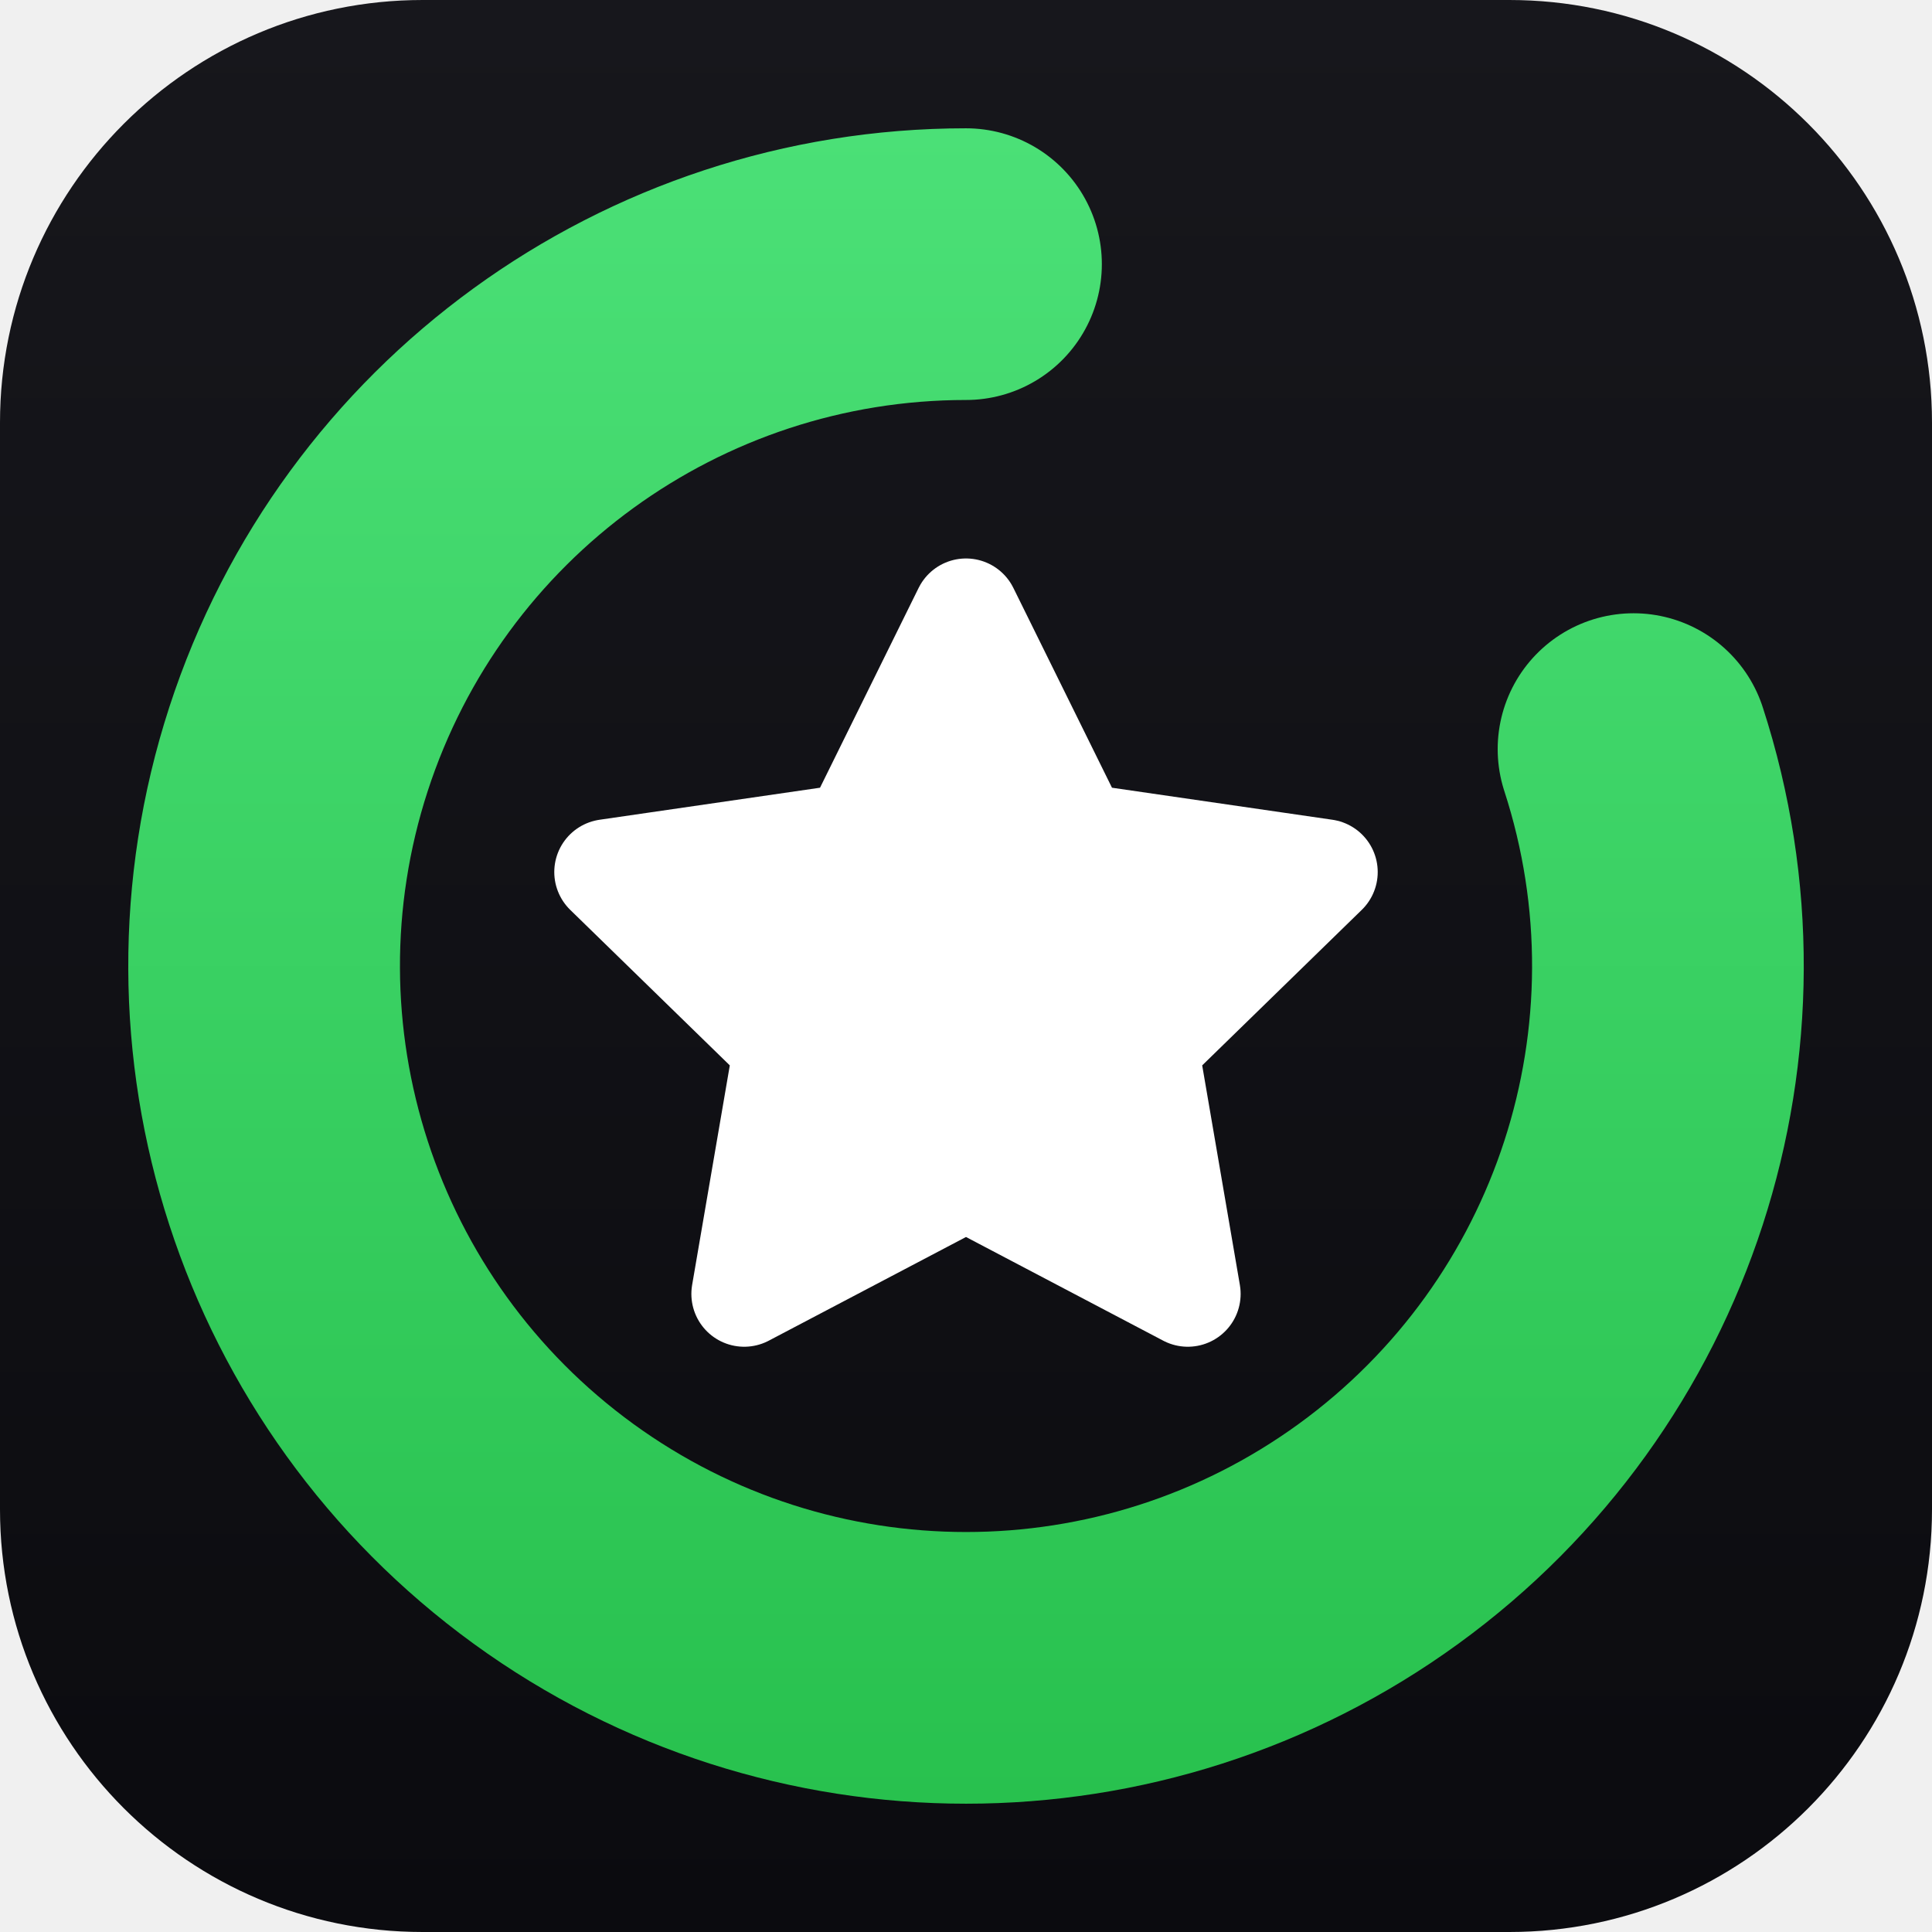
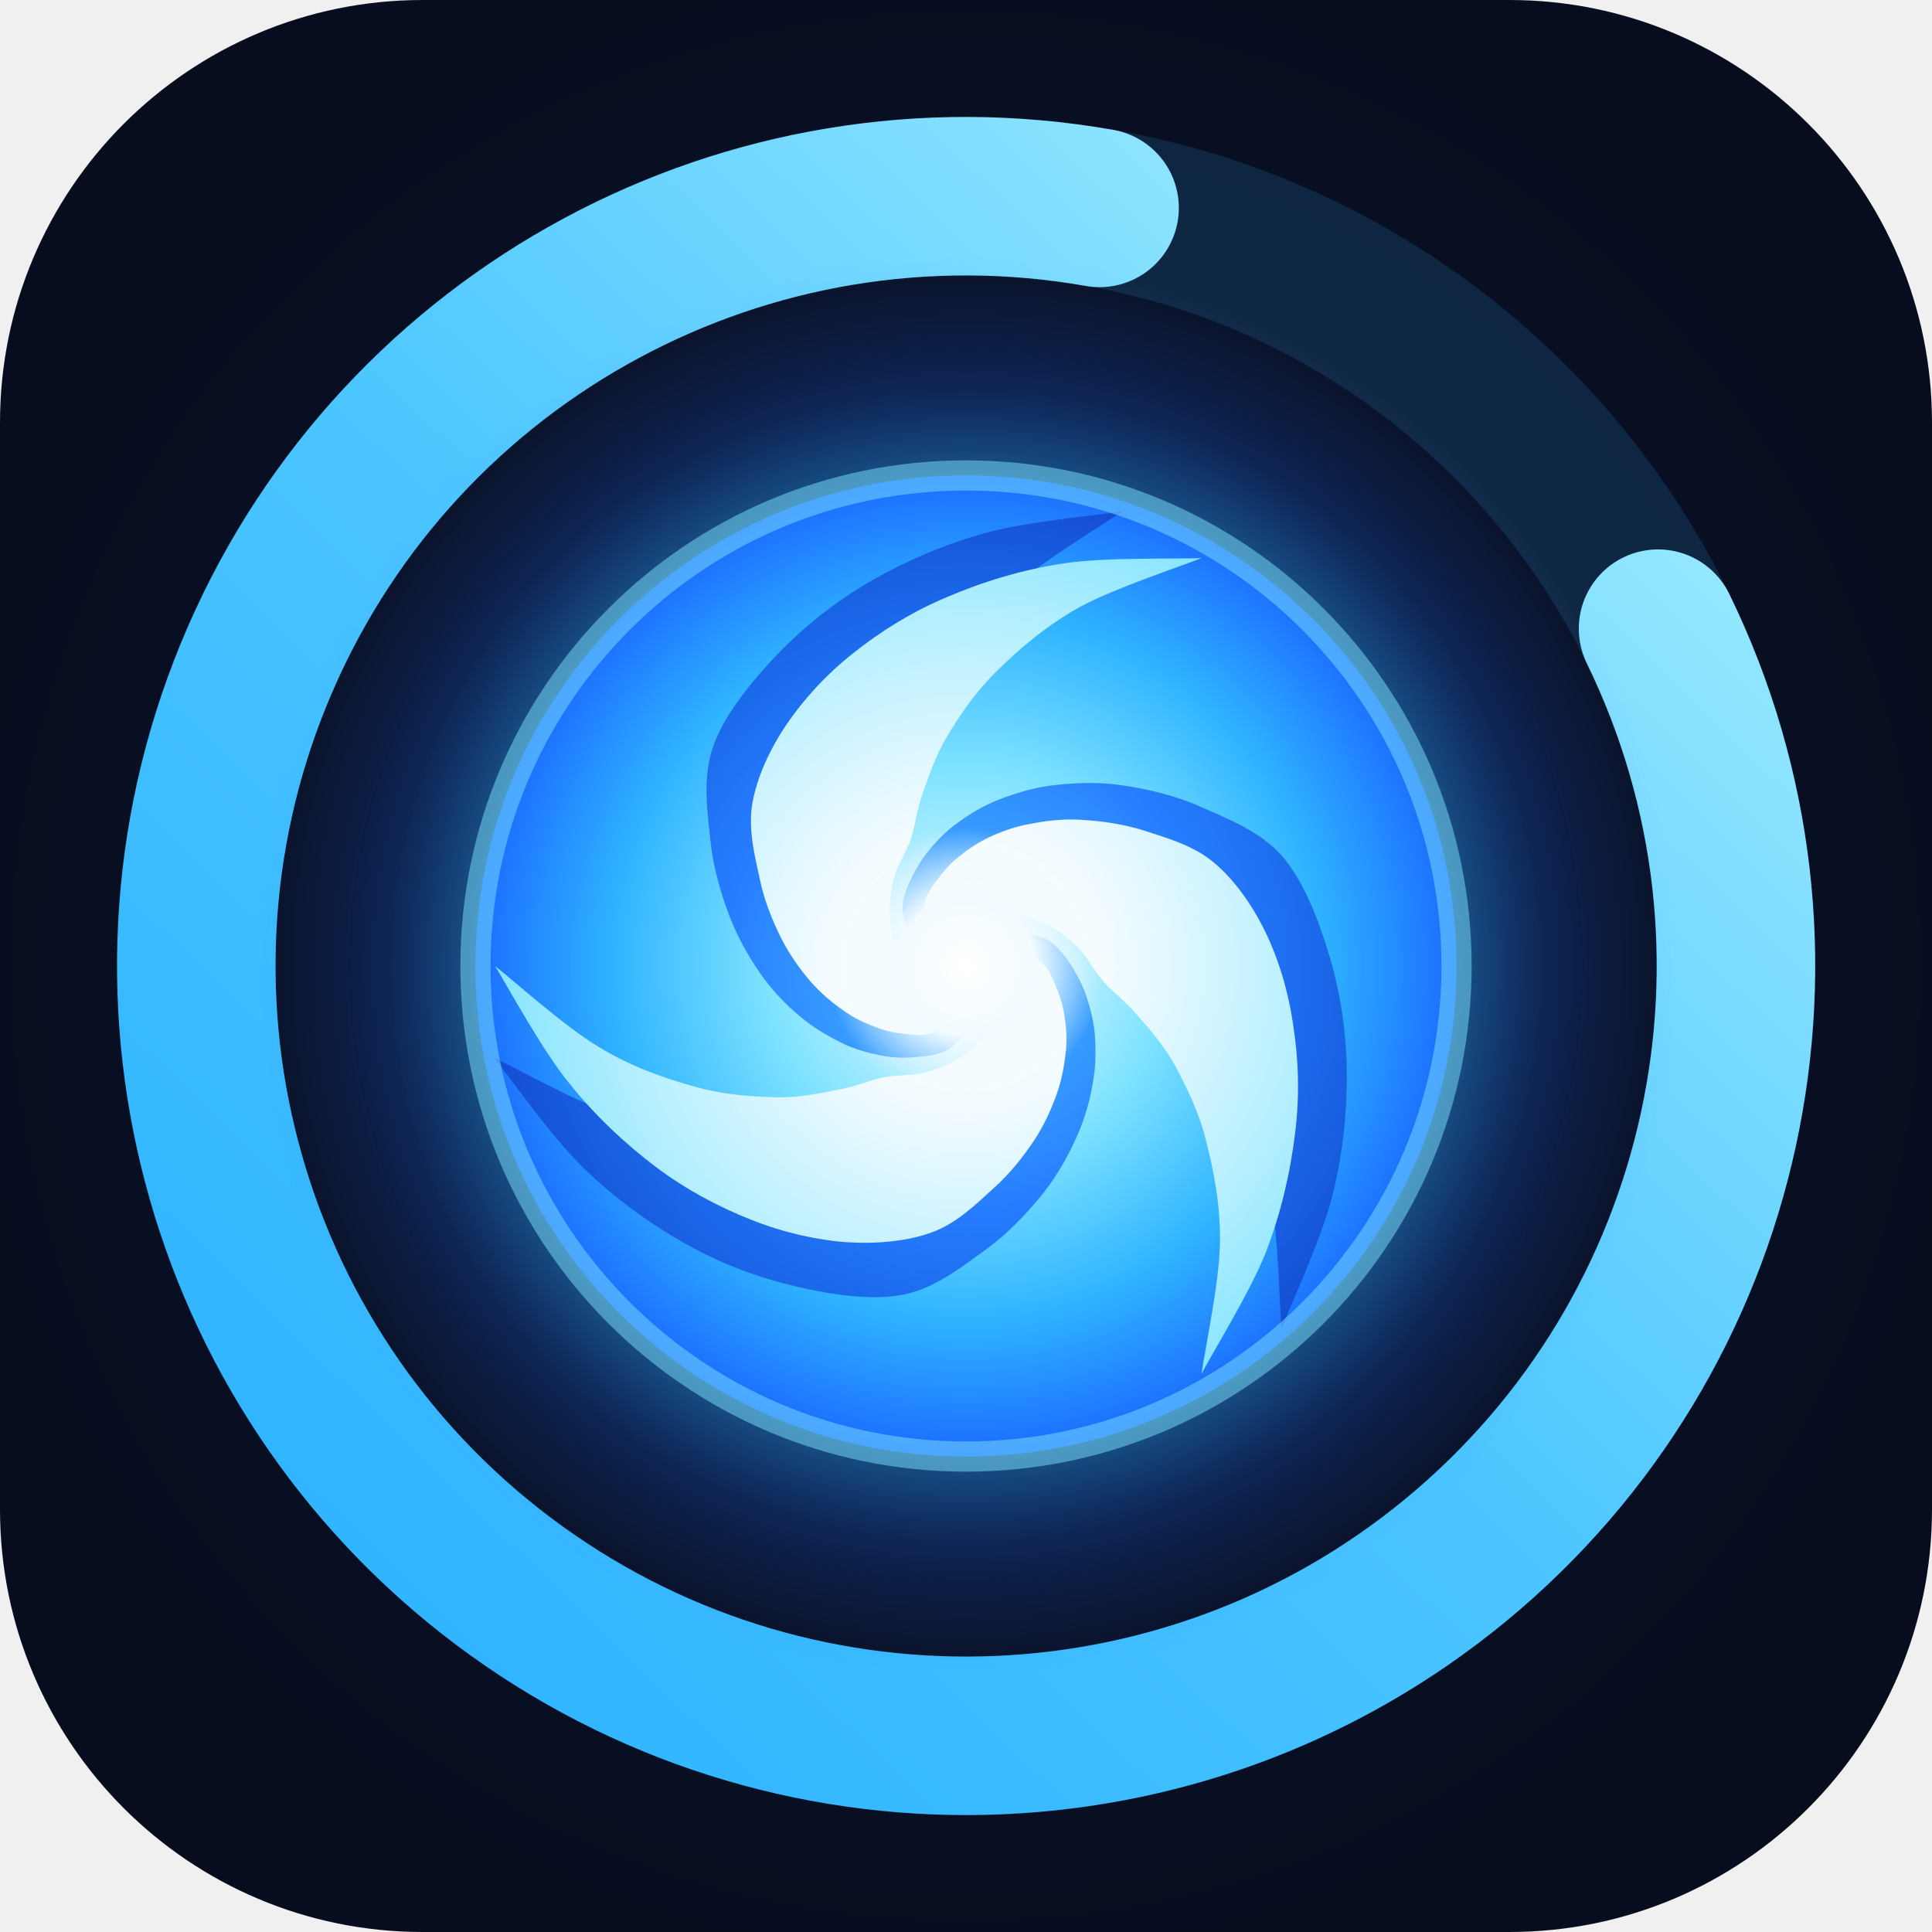
<svg xmlns="http://www.w3.org/2000/svg" viewBox="0 0 512 512">
  <defs>
-     <linearGradient id="bg" x1="0" y1="0" x2="0" y2="1">
-       <stop offset="0" stop-color="#17171c" />
-       <stop offset="1" stop-color="#0b0b0f" />
-     </linearGradient>
-     <linearGradient id="ring" gradientUnits="userSpaceOnUse" x1="0" y1="34" x2="0" y2="478">
-       <stop offset="0" stop-color="#4be077" />
-       <stop offset="1" stop-color="#28c14e" />
+     <radialGradient id="bg" cx=".5" cy=".5" r=".72">
+       <stop offset="0" stop-color="#0d1630" />
+       <stop offset="1" stop-color="#060b1a" />
+     </radialGradient>
+     <radialGradient id="halo" gradientUnits="userSpaceOnUse" cx="256" cy="256" r="188.5">
+       <stop offset=".66" stop-color="#2fb4ff" stop-opacity=".5" />
+       <stop offset=".82" stop-color="#1b6dff" stop-opacity=".2" />
+       <stop offset="1" stop-color="#1b6dff" stop-opacity="0" />
+     </radialGradient>
+     <radialGradient id="orb" gradientUnits="userSpaceOnUse" cx="256" cy="256" r="130">
+       <stop offset="0" stop-color="#f2fbff" />
+       <stop offset=".14" stop-color="#cdf3ff" />
+       <stop offset=".4" stop-color="#7fe3ff" />
+       <stop offset=".72" stop-color="#2fb4ff" />
+       <stop offset="1" stop-color="#1b6dff" />
+     </radialGradient>
+     <radialGradient id="lite" gradientUnits="userSpaceOnUse" cx="256" cy="256" r="130">
+       <stop offset="0" stop-color="#ffffff" />
+       <stop offset=".3" stop-color="#f2fbff" />
+       <stop offset=".7" stop-color="#b6efff" />
+       <stop offset="1" stop-color="#7fe3ff" />
+     </radialGradient>
+     <radialGradient id="deep" gradientUnits="userSpaceOnUse" cx="256" cy="256" r="130">
+       <stop offset="0" stop-color="#2fb4ff" />
+       <stop offset=".5" stop-color="#1b6dff" />
+       <stop offset="1" stop-color="#1346c8" />
+     </radialGradient>
+     <radialGradient id="core" cx=".5" cy=".5" r=".5">
+       <stop offset="0" stop-color="#ffffff" />
+       <stop offset=".5" stop-color="#f2fbff" />
+       <stop offset="1" stop-color="#f2fbff" stop-opacity="0" />
+     </radialGradient>
+     <linearGradient id="ring" gradientUnits="userSpaceOnUse" x1="420" y1="90" x2="92" y2="430">
+       <stop offset="0" stop-color="#9aeaff" />
+       <stop offset=".5" stop-color="#4cc6ff" />
+       <stop offset="1" stop-color="#2fb4ff" />
    </linearGradient>
  </defs>
  <rect width="512" height="512" rx="112" fill="url(#bg)" />
-   <path d="M432.9 198.52A186 186 0 1 1 256 70" fill="none" stroke="url(#ring)" stroke-width="72" stroke-linecap="round" />
-   <polygon points="256,162 285.39,221.55 351.11,231.1 303.55,277.45 314.78,342.9 256,312 197.22,342.9 208.45,277.45 160.89,231.1 226.61,221.55" fill="#fff" stroke="#fff" stroke-width="28" stroke-linejoin="round" />
+   <circle cx="256" cy="256" r="204" fill="none" stroke="#2fb4ff" stroke-opacity=".14" stroke-width="42" />
+   <path d="M439.4 166.6A204 204 0 1 1 291.4 55.1" fill="none" stroke="url(#ring)" stroke-width="42" stroke-linecap="round" />
+   <circle cx="256" cy="256" r="188.5" fill="url(#halo)" />
+   <circle cx="256" cy="256" r="130" fill="url(#orb)" />
+   <path fill="url(#deep)" fill-opacity=".85" d="M265.7 248.9c1-.2 3.8-1.5 5.9-1.4c2.1 0 4.6 .7 6.6 1.9c1.9 1.3 3.6 3.4 5.2 5.7c1.5 2.3 3.1 5 4.2 8.1c1.1 3.1 2.1 6.6 2.5 10.5c.3 3.8 .4 8.2-.4 12.7c-.7 4.6-2 9.5-4.2 14.5c-2.2 5-5.1 10.3-9.1 15.4c-4.1 5-9 10.4-15.1 14.8c-6.2 4.5-13.5 10.3-21.9 12c-8.3 1.6-18.6 .1-28.2-2.1c-9.5-2.2-19.6-5.8-29-11.1c-9.4-5.2-18.9-12-27.5-20.3c-8.5-8.2-19.8-24.4-23.8-29.3c5.4 2.5 22.3 12 32.3 15.2c10 3.2 19.7 3.9 27.9 4.1c8.2 .2 15.4-1.4 21.4-2.9c6-1.5 10.3-5 14.8-6.2c4.5-1.1 8.6-.1 12.4-.6c3.7-.6 7.2-1.5 10.2-2.7c3-1.2 5.6-2.8 7.8-4.4c2.2-1.6 3.9-3.5 5.4-5.3c1.4-1.7 2.5-3.6 3.3-5.4c.8-1.8 1.2-3.5 1.5-5.2c.3-1.6 .3-3.1 .2-4.5c-.1-1.4-.7-2.4-.9-3.8c-.2-1.3-.1-2.8-.3-4.4c-.3-1.6-1-4.4-1.2-5.3zM257.3 267.9c-.3 1-.6 4.1-1.7 5.9c-1.1 1.7-2.9 3.6-5 4.7c-2.1 1-4.7 1.4-7.5 1.6c-2.8 .3-5.9 .3-9.1-.3c-3.2-.6-6.8-1.5-10.3-3.1c-3.5-1.7-7.3-3.8-10.9-6.7c-3.6-2.9-7.3-6.5-10.5-10.9c-3.2-4.4-6.3-9.6-8.7-15.6c-2.3-6-4.5-12.9-5.3-20.5c-.8-7.6-2.2-16.8 .6-24.9c2.7-8 9.2-16.2 15.9-23.4c6.6-7.1 14.8-14 24.1-19.6c9.2-5.5 19.8-10.3 31.3-13.6c11.4-3.3 31.1-5 37.3-6c-4.9 3.4-21.5 13.3-29.3 20.4c-7.8 7.1-13.2 15-17.5 22.1c-4.3 7-6.5 14-8.2 20c-1.7 6-.8 11.4-2 15.9c-1.3 4.5-4.3 7.5-5.7 11c-1.4 3.6-2.3 7-2.8 10.2c-.4 3.2-.3 6.2 0 8.9c.3 2.8 1 5.2 1.8 7.4c.8 2.1 1.9 4 3.1 5.5c1.1 1.6 2.4 2.9 3.7 4c1.2 1 2.6 1.8 3.8 2.4c1.3 .6 2.4 .6 3.7 1.1c1.3 .5 2.5 1.3 4 1.9c1.6 .6 4.3 1.4 5.2 1.6zM245 251.1c-.7-.7-3.2-2.5-4.2-4.3c-1-1.9-1.7-4.4-1.6-6.7c.1-2.3 1.1-4.8 2.3-7.3c1.2-2.5 2.8-5.2 4.9-7.7c2.1-2.6 4.7-5.2 7.9-7.4c3.1-2.3 6.9-4.5 11.2-6.1c4.3-1.6 9.2-3.1 14.6-3.6c5.5-.6 11.5-.8 17.9 .2c6.4 1 13.5 2.6 20.4 5.7c7 3.1 15.7 6.5 21.3 12.9c5.6 6.4 9.4 16.1 12.3 25.5c2.9 9.3 4.7 19.9 4.9 30.6c.2 10.8-.9 22.4-3.8 34c-2.9 11.5-11.3 29.4-13.5 35.3c-.5-6-.8-25.3-3-35.6c-2.2-10.3-6.4-19-10.4-26.2c-3.9-7.2-8.9-12.6-13.2-17.1c-4.3-4.5-9.5-6.3-12.8-9.7c-3.2-3.3-4.3-7.4-6.7-10.4c-2.4-3-4.9-5.5-7.4-7.5c-2.6-2-5.2-3.4-7.7-4.5c-2.5-1.1-5-1.7-7.3-2.1c-2.3-.4-4.4-.3-6.4-.1c-1.9 .1-3.7 .6-5.2 1.2c-1.5 .6-2.9 1.4-4 2.1c-1.1 .8-1.7 1.8-2.8 2.6c-1.1 .9-2.4 1.6-3.7 2.6c-1.3 1-3.3 3-4 3.6z" />
+   <path fill="url(#lite)" d="M265.4 252.6c.8 0 3.3-.5 5.1 0c1.7 .4 4.1 1.1 5.6 2.5c1.6 1.3 2.6 3.5 3.5 5.8c1 2.2 1.9 4.8 2.4 7.7c.5 2.9 .8 6.2 .5 9.7c-.4 3.6-1 7.5-2.4 11.5c-1.4 3.9-3.3 8.3-6.1 12.5c-2.8 4.2-6.3 8.7-10.8 12.7c-4.5 4.1-9.8 9.3-16.3 11.6c-6.5 2.4-14.7 3.1-22.6 2.6c-8-.6-16.8-2.6-25.1-5.9c-8.4-3.3-17.2-7.9-25.2-13.9c-8.1-6.1-16.2-13.6-23.3-22.5c-7.2-8.9-16.3-25.7-19.5-30.9c4.6 3.6 18.5 16.1 27.4 21.4c8.8 5.4 17.7 8.4 25.6 10.6c7.8 2.2 15.1 2.6 21.5 2.8c6.3 .1 11.7-1.1 16.4-2c4.8-.9 8.3-2.5 12-3.3c3.7-.7 7.2-.4 10.3-1.1c3-.7 5.7-1.8 8-3c2.4-1.2 4.3-2.7 5.9-4.1c1.7-1.5 3-3.1 4-4.6c1-1.5 1.7-3 2.2-4.5c.6-1.4 .8-2.8 .9-4c.2-1.3-.2-2.3-.1-3.5c.1-1.3 .5-2.7 .5-4c.1-1.4-.3-3.4-.4-4.1zM254.3 265.8c-.5 .8-1.3 3.1-2.5 4.4c-1.3 1.4-3.1 3.1-5.1 3.7c-1.9 .6-4.3 .4-6.7 .1c-2.5-.2-5.2-.7-7.9-1.8c-2.8-1-5.8-2.4-8.7-4.5c-2.9-2-5.9-4.5-8.7-7.7c-2.7-3.2-5.5-7-7.8-11.6c-2.2-4.5-4.4-9.7-5.6-15.7c-1.3-5.9-3.1-13.1-1.9-19.9c1.2-6.8 4.6-14.3 9.1-20.9c4.5-6.6 10.5-13.2 17.6-18.8c7-5.6 15.4-10.9 24.7-14.8c9.3-4 19.8-7.3 31.1-9c11.2-1.7 30.4-1.1 36.5-1.4c-5.4 2.2-23.2 8-32.3 13c-9 5-16.1 11.2-21.9 16.9c-5.8 5.7-9.9 11.8-13.1 17.2c-3.3 5.4-4.9 10.7-6.6 15.3c-1.6 4.5-1.9 8.4-3.1 12c-1.2 3.5-3.2 6.4-4.2 9.4c-.9 3-1.3 5.9-1.4 8.5c-.1 2.6 .2 5.1 .6 7.2c.4 2.1 1.2 4 2 5.7c.8 1.6 1.8 3 2.7 4.2c1 1.1 2.1 2 3.1 2.8c1.1 .7 2.1 .9 3.1 1.6c1.1 .7 2.1 1.8 3.2 2.5c1.2 .7 3.1 1.4 3.8 1.6zM248.3 249.6c-.4-.8-2-2.6-2.5-4.4c-.6-1.8-1.1-4.2-.7-6.2c.5-2 1.8-3.9 3.3-5.9c1.5-2 3.2-4.1 5.5-5.9c2.3-1.9 5-3.8 8.2-5.3c3.2-1.5 6.9-2.9 11.1-3.6c4.1-.8 8.8-1.4 13.9-1c5.1 .3 10.7 1.1 16.4 2.9c5.8 1.9 12.9 3.9 18.2 8.4c5.3 4.4 10.1 11.1 13.6 18.3c3.5 7.2 6.1 15.7 7.4 24.7c1.4 8.9 1.8 18.7 .5 28.8c-1.2 10-3.6 20.7-7.7 31.4c-4.2 10.6-14.3 26.9-17.1 32.3c.8-5.8 4.7-24.1 4.9-34.4c.2-10.4-1.7-19.6-3.7-27.5c-2-7.9-5.3-14.4-8.3-20c-3.1-5.5-6.8-9.6-10-13.3c-3.1-3.6-6.3-5.9-8.8-8.7c-2.5-2.8-4-6-6.1-8.3c-2.1-2.3-4.4-4.1-6.6-5.5c-2.2-1.4-4.5-2.4-6.5-3.1c-2.1-.7-4.1-1-6-1.1c-1.8-.1-3.5 0-5 .3c-1.5 .3-2.8 .7-4 1.3c-1.1 .5-1.8 1.2-2.9 1.8c-1.1 .6-2.6 .9-3.8 1.6c-1.1 .6-2.7 2-3.3 2.4z" />
+   <circle cx="256" cy="256" r="130" fill="none" stroke="#7fe3ff" stroke-opacity=".5" stroke-width="8" />
+   <circle cx="256" cy="256" r="36.4" fill="url(#core)" />
</svg>
